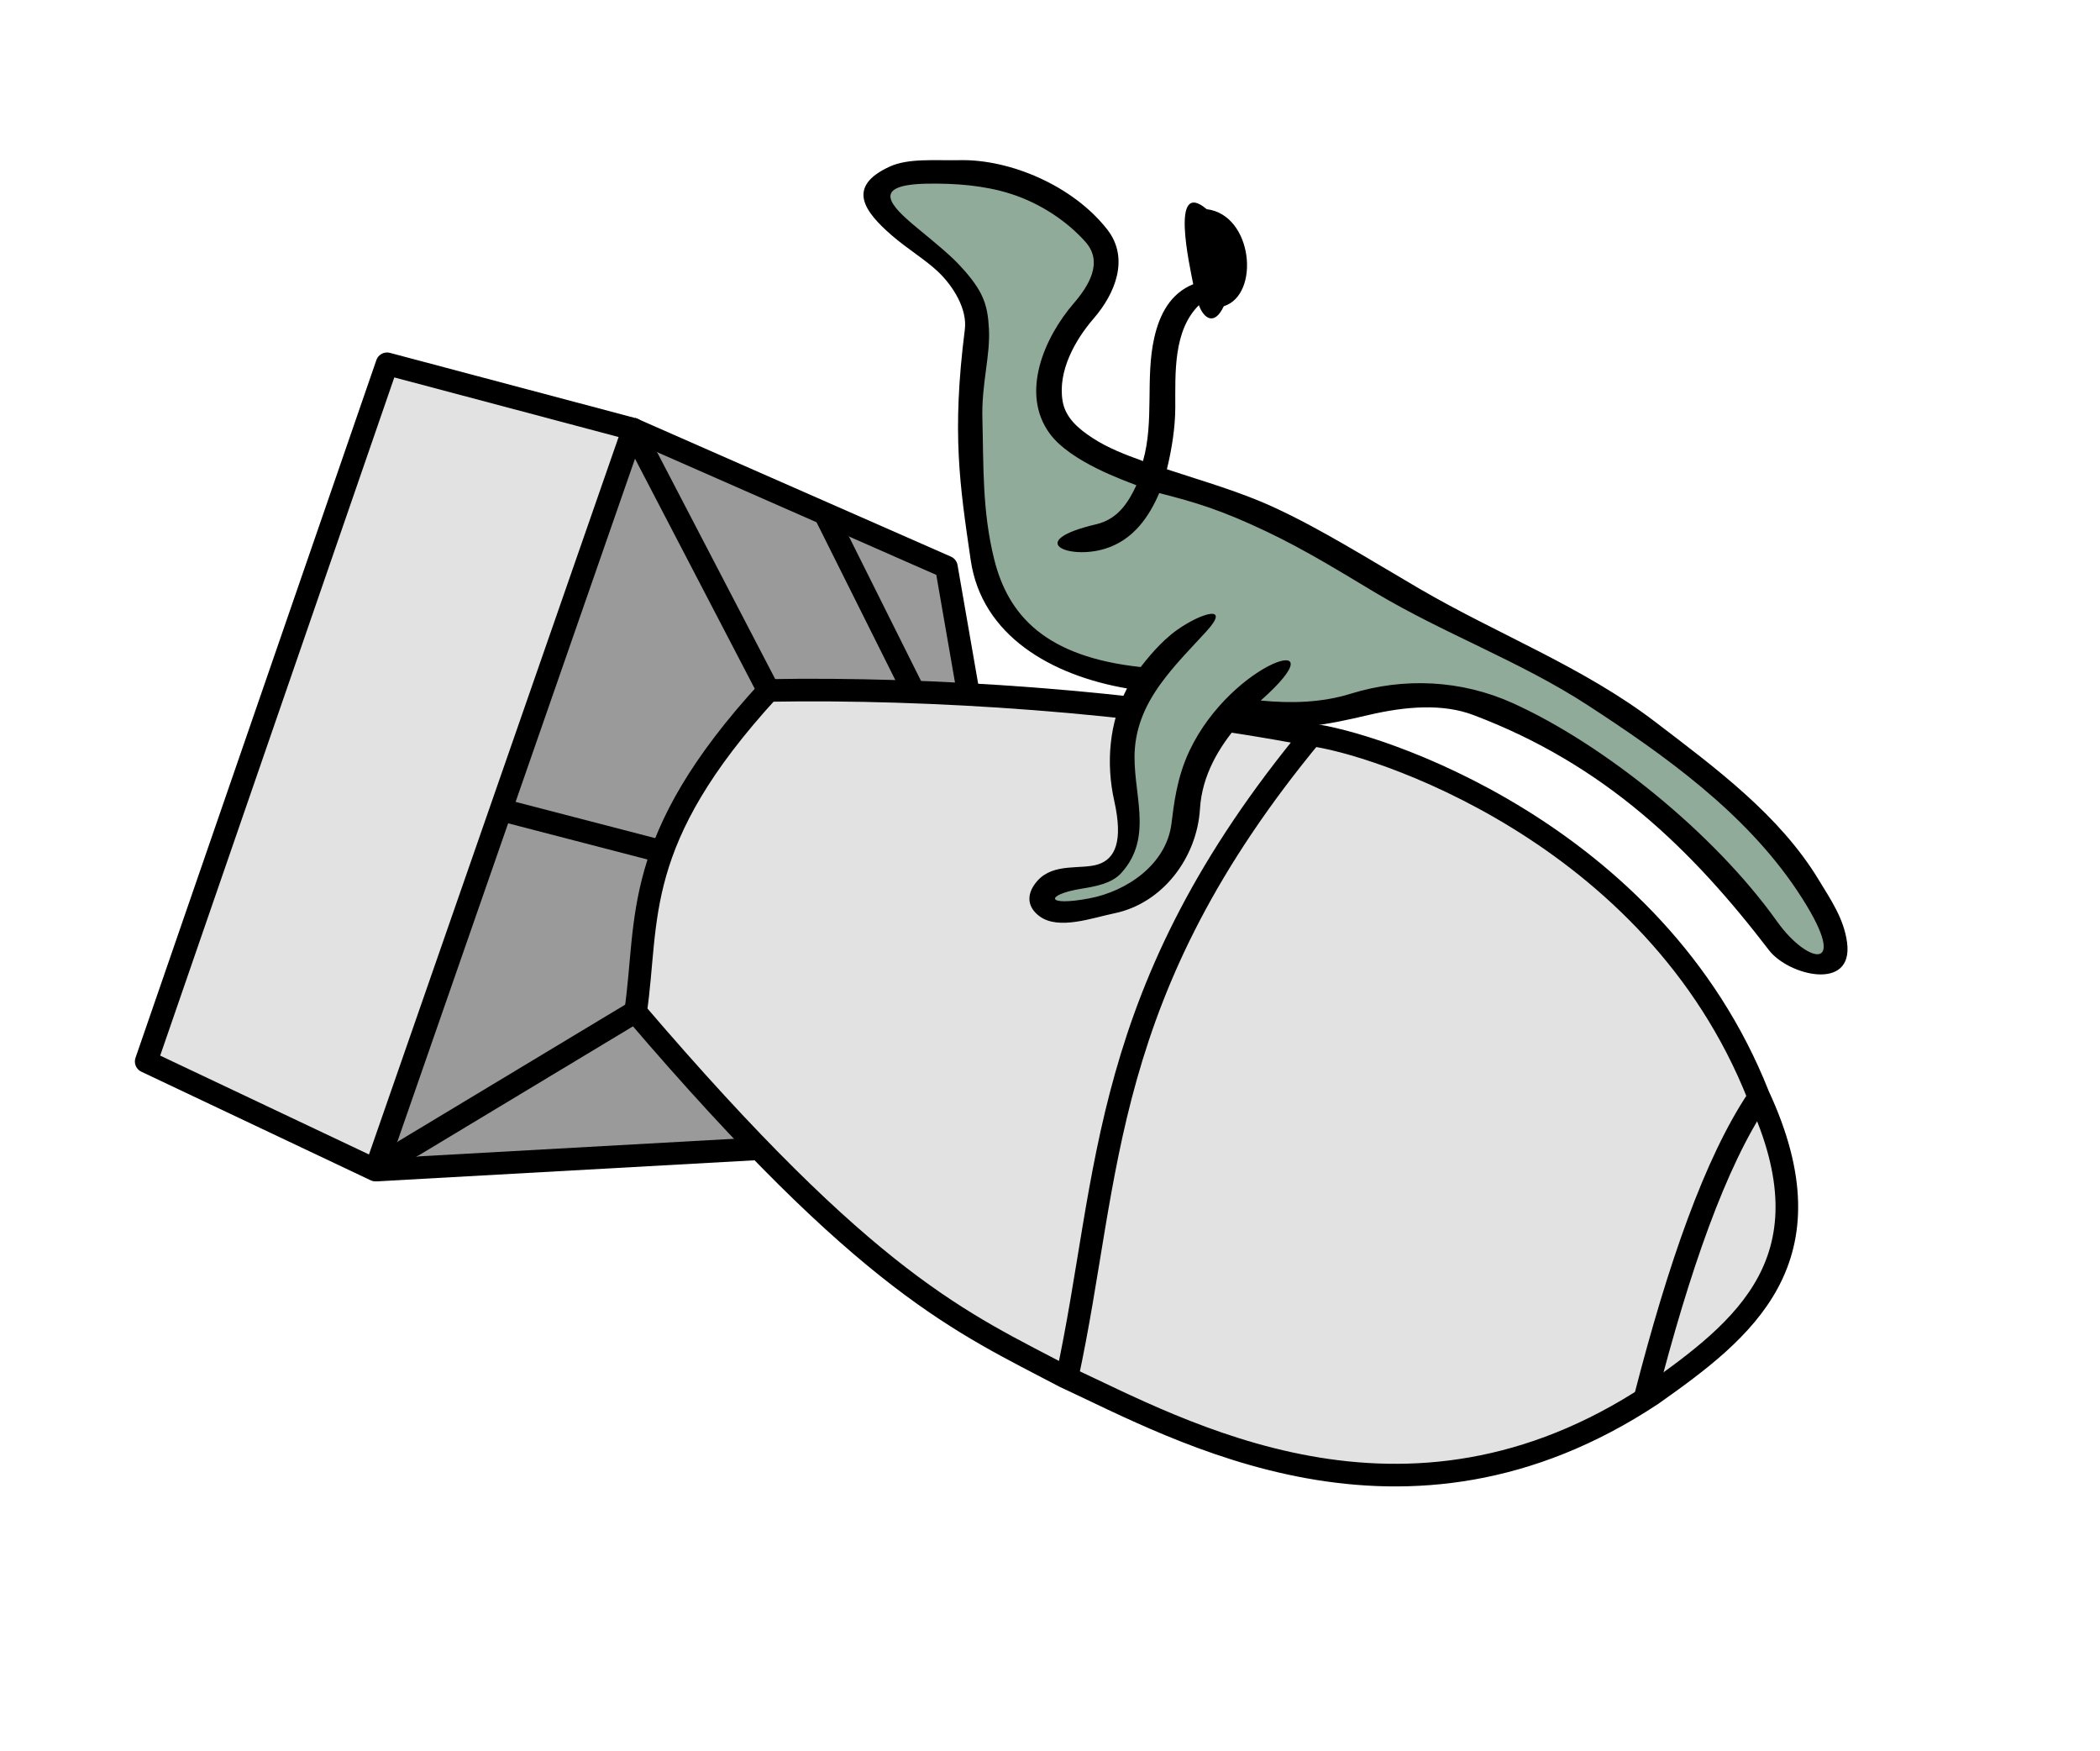
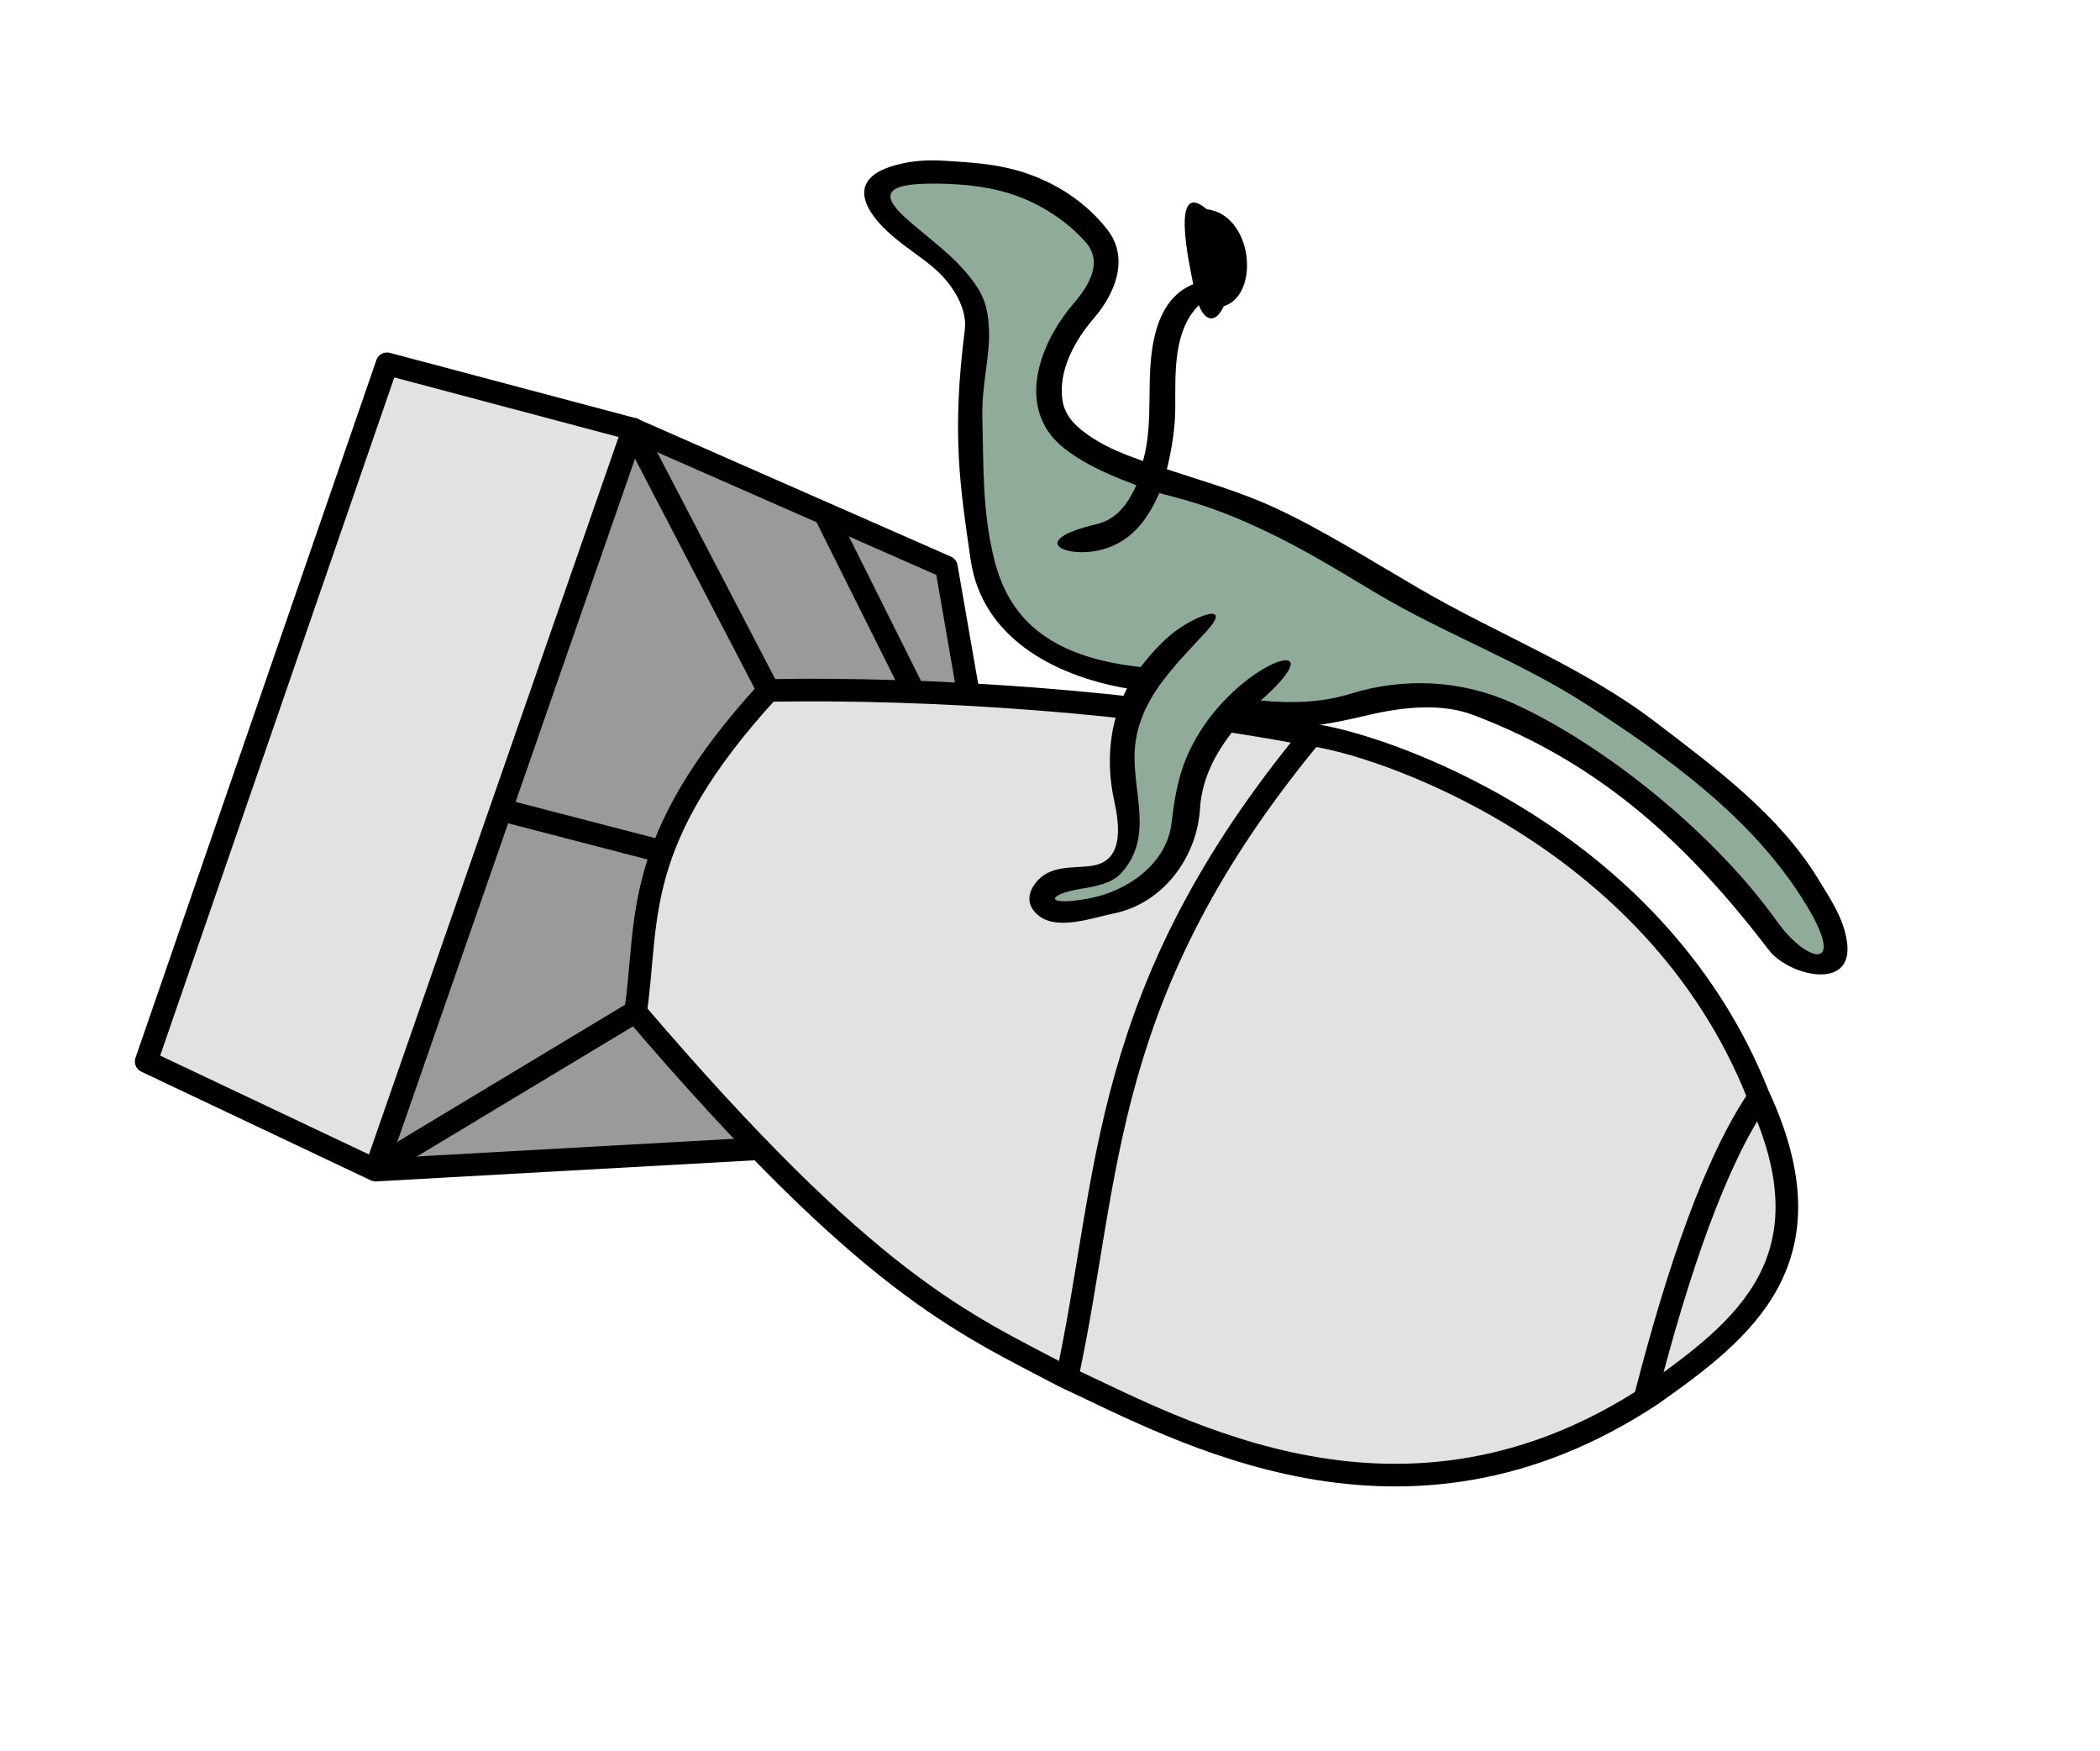
<svg xmlns="http://www.w3.org/2000/svg" width="6in" height="5in" id="svg2985" version="1.1" style="display:inline">
  <defs id="defs2987" />
  <g id="layer2" style="display:inline" transform="translate(-211.6181,-124.0045)">
    <g id="g3445">
      <path id="path3963" d="m 668.831,498.342 c 0,-0.134 0.292,-1.15 0.649,-2.257 0.357,-1.107 2.239,-7.392 4.183,-13.966 4.515,-15.275 10.097,-30.17 15.414,-41.135 3.116,-6.425 4.347,-8.37 4.794,-7.572 0.331,0.591 1.394,4.125 2.363,7.854 4.174,16.064 1.239,29.397 -9.176,41.695 -4.731,5.586 -18.227,16.974 -18.227,15.38 z" style="fill:#e2e2e2;fill-opacity:1;stroke:#e2e2e2;stroke-width:4.306;stroke-linecap:butt;stroke-linejoin:round;stroke-miterlimit:4;stroke-dasharray:none;stroke-opacity:1" />
      <path id="path3965" d="m 584.114,524.533 c -0.955,-0.138 -4.548,-0.601 -7.986,-1.03 -13.426,-1.673 -30.879,-6.968 -47.914,-14.536 -16.037,-7.125 -19.79,-9.017 -19.79,-9.979 0,-0.519 0.635,-4.025 1.412,-7.791 0.776,-3.766 2.033,-10.753 2.792,-15.527 8.161,-51.331 16.065,-77.343 32.071,-105.549 9.854,-17.364 26.492,-40.275 29.248,-40.275 5.058,0 22.273,6.066 35.512,12.514 34.701,16.9 61.059,42.128 76.414,73.137 l 4.417,8.92 -1.685,2.67 c -8.052,12.756 -17.378,36.918 -25.31,65.579 -2.681,9.688 -3.809,12.753 -5.036,13.691 -0.869,0.665 -5.643,3.223 -10.608,5.685 -12.705,6.3 -25.934,10.322 -40.152,12.21 -5.071,0.673 -19.474,0.846 -23.386,0.281 l 0,0 z" style="fill:#e2e2e2;fill-opacity:1;stroke:#e2e2e2;stroke-width:4.306;stroke-linecap:butt;stroke-linejoin:round;stroke-miterlimit:4;stroke-dasharray:none;stroke-opacity:1" />
      <path style="fill:#e2e2e2;fill-opacity:1;stroke:#e2e2e2;stroke-width:4.306;stroke-linecap:butt;stroke-linejoin:round;stroke-miterlimit:4;stroke-dasharray:none;stroke-opacity:1" d="m 212.438,192.457 -5.555,6.748 c -18.926,22.996 -24.825,37.004 -27.76,65.922 -0.941,9.273 -0.969,11.201 -0.18,12.15 15.329,18.454 46.529,50.545 60.576,62.309 14.329,11.999 22.972,17.888 40.273,27.434 5.347,2.95 9.928,5.155 10.178,4.9 0.43,-0.438 2.085,-9.345 7.893,-42.475 4.314,-24.608 8.578,-40.65 15.414,-57.982 8.042,-20.389 19.011,-39.648 33.838,-59.406 3.278,-4.369 5.723,-8.021 5.43,-8.117 -0.293,-0.096 -3.704,-0.739 -7.578,-1.43 l -7.045,-1.256 -32.238,-4.25 -8.084,-0.832 c -17.141,-1.761 -37.494,-2.856 -60.859,-3.277 l -24.303,-0.438 z" transform="translate(211.6181,124.0045)" id="path3967" />
    </g>
    <path style="fill:#e2e2e2;fill-opacity:1;stroke:#e2e2e2;stroke-width:4.306;stroke-linecap:butt;stroke-linejoin:round;stroke-miterlimit:4;stroke-dasharray:none;stroke-opacity:1" d="m 253.113,413.854 c -0.608,-0.327 65.35,-187.699 65.915,-188.699 0.224,-0.396 63.994,16.737 64.15,17.272 0.298,1.02 -69.003,200.937 -69.688,200.622 -18.525,-8.506 -39.504,-17.968 -60.378,-29.195 z" id="path3969" />
    <path style="fill:#9a9a9a;fill-opacity:1;stroke:#9a9a9a;stroke-width:4.306;stroke-linecap:butt;stroke-linejoin:round;stroke-miterlimit:4;stroke-dasharray:none;stroke-opacity:1" d="m 393.436,249.463 c -0.2,0.2 6.305,12.865 25.156,48.969 l 5.875,11.281 15.938,0 15.938,0 -10.531,-21.094 -10.562,-21.125 -20.781,-9.125 c -11.436,-5.019 -20.908,-9.03 -21.031,-8.906 z m -7.844,2.125 c -0.156,0.46 -7.419,21.28 -16.125,46.281 -8.706,25.001 -15.729,45.584 -15.594,45.719 0.135,0.135 8.498,2.371 18.562,4.969 10.064,2.598 18.322,4.67 18.375,4.625 0.053,-0.045 1.835,-3.457 3.969,-7.594 4.478,-8.684 9.434,-15.984 17.531,-25.875 l 5.75,-7 -16.094,-30.969 c -8.85,-17.04 -16.219,-30.616 -16.375,-30.156 z m 60.469,20.969 c -0.118,0.111 4.039,8.678 9.219,19.031 l 9.406,18.812 4.156,0 c 2.29,0 4.156,-0.06 4.156,-0.156 0,-1.266 -4.9,-27.9 -5.188,-28.188 -0.601,-0.601 -21.505,-9.732 -21.75,-9.5 z m -94.25,78.094 c -0.544,0.019 -28.881,79.697 -30.062,84.531 -0.187,0.764 58.653,-34.108 60.531,-35.875 0.313,-0.295 1.017,-5.039 1.562,-10.531 1.058,-10.643 2.43,-19.577 3.938,-25.312 l 0.938,-3.5 -18.094,-4.688 c -9.952,-2.563 -18.416,-4.639 -18.812,-4.625 z m 33.188,55.594 c -0.371,0 -55.759,33.257 -56.625,34 -0.3,0.257 1.106,0.36 3.125,0.219 4.703,-0.329 78.224,-4.375 79.5,-4.375 0.528,0 -5.029,-6.726 -12.344,-14.938 -7.314,-8.211 -13.473,-14.906 -13.656,-14.906 z" id="path3971" />
  </g>
  <g id="g3821" style="display:inline;opacity:1" transform="translate(-211.6181,-124.0045)">
    <g id="g3852" transform="translate(13.74839,-23.56868)">
      <path style="fill:none;stroke:#000000;stroke-width:6.201;stroke-linecap:butt;stroke-linejoin:round;stroke-miterlimit:4;stroke-dasharray:none;stroke-opacity:1" d="m 237.968,438.652 66.065,-191.319 67.541,17.937 -70.706,203.157 z" id="path3002" />
      <path style="fill:none;stroke:#000000;stroke-width:6.201;stroke-linecap:butt;stroke-linejoin:miter;stroke-miterlimit:4;stroke-dasharray:none;stroke-opacity:1" d="M 379.186,381.027 334.749,369.488" id="path3824" />
      <path style="fill:none;stroke:#000000;stroke-width:6.201;stroke-linecap:butt;stroke-linejoin:miter;stroke-miterlimit:4;stroke-dasharray:none;stroke-opacity:1" d="m 371.575,425.341 -70.952,42.718" id="path3826" />
      <path style="fill:none;stroke:#000000;stroke-width:6.201;stroke-linecap:butt;stroke-linejoin:miter;stroke-miterlimit:4;stroke-dasharray:none;stroke-opacity:1" d="m 405.129,462.622 -104.284,5.814" id="path3828" />
      <path style="fill:none;stroke:#000000;stroke-width:6.201;stroke-linecap:butt;stroke-linejoin:miter;stroke-miterlimit:4;stroke-dasharray:none;stroke-opacity:1" d="M 408.635,336.92 371.329,265.27" id="path3830" />
      <path style="fill:none;stroke:#000000;stroke-width:6.201;stroke-linecap:butt;stroke-linejoin:miter;stroke-miterlimit:4;stroke-dasharray:none;stroke-opacity:1" d="M 448.215,336.674 424.003,288.187" id="path3832" />
      <path style="fill:none;stroke:#000000;stroke-width:6.201;stroke-linecap:butt;stroke-linejoin:round;stroke-miterlimit:4;stroke-dasharray:none;stroke-opacity:1" d="M 463.517,337.94 457.452,303.049 370.856,264.989" id="path3834" />
      <path style="fill:none;stroke:#000000;stroke-width:6.201;stroke-linecap:butt;stroke-linejoin:miter;stroke-miterlimit:4;stroke-dasharray:none;stroke-opacity:1" d="m 408.654,336.903 c -37.893,41.277 -32.733,62.683 -36.456,88.189 64.067,74.928 89.488,85.122 117.701,99.993 31.607,14.621 93.109,49.905 161.101,4.861 25.211,-17.807 50.045,-37.02 29.165,-81.939 C 651.443,375.325 574.091,350.939 557.255,349.055 509.137,339.78 452.896,336.118 408.654,336.903 Z" id="path3836" />
      <path style="fill:none;stroke:#000000;stroke-width:6.201;stroke-linecap:butt;stroke-linejoin:miter;stroke-miterlimit:4;stroke-dasharray:none;stroke-opacity:1" d="m 557.949,348.708 c -58.828,70.918 -55.385,121.078 -67.357,176.377" id="path3838" />
      <path style="fill:none;stroke:#000000;stroke-width:6.201;stroke-linecap:butt;stroke-linejoin:miter;stroke-miterlimit:4;stroke-dasharray:none;stroke-opacity:1" d="m 680.164,448.701 c -11.825,17.54 -21.847,46.498 -30.901,81.592" id="path3840" />
    </g>
  </g>
  <g id="layer5" style="display:inline">
    <path style="opacity:1;fill:#90ab99;fill-opacity:1;stroke:#90ab99;stroke-width:7.2;stroke-miterlimit:4;stroke-dasharray:none;stroke-opacity:1" d="m 495.691,260.331 c -2.611,-1.37 -5.668,-4.734 -12.251,-13.48 -15.758,-20.935 -42.331,-42.343 -66.105,-53.254 -11.098,-5.094 -16.333,-6.259 -27.894,-6.211 -8.575,0.036 -12.363,0.61 -21.5,3.262 -3.013,0.874 -5.502,1.135 -12.668,1.328 l -8.918,0.24 3.246,-3.327 c 3.922,-4.02 5.309,-6.533 4.21,-7.631 -0.601,-0.601 -1.106,-0.63 -2.847,-0.161 -6.088,1.639 -16.079,10.153 -21.216,18.079 -5.114,7.89 -7.292,14.002 -8.506,23.869 -0.896,7.277 -2.57,10.779 -7.268,15.203 -3.922,3.693 -8.13,6.038 -13.125,7.315 -4.99,1.276 -10.185,1.804 -10.632,1.082 -0.496,-0.803 2.247,-1.828 7.5,-2.8 5.785,-1.071 8.034,-2.092 10.406,-4.726 4.641,-5.152 5.493,-10.116 4.038,-23.516 -0.779,-7.178 -0.829,-9.055 -0.317,-12.038 1.302,-7.592 4.755,-14.014 11.807,-21.961 2.075,-2.337 5.126,-5.775 6.781,-7.638 5.176,-5.828 3.731,-7.511 -3.454,-4.024 -3.083,1.497 -4.801,2.851 -9.24,7.286 l -5.452,5.448 -4.798,-0.809 c -9.807,-1.654 -18.548,-5.501 -24.028,-10.575 -9.611,-8.898 -12.791,-20.443 -13.825,-50.188 -0.276,-7.936 -0.162,-10.493 0.8,-18 2.588,-20.202 0.304,-25.567 -16.745,-39.321 -6.353,-5.125 -9.366,-8.359 -9.157,-9.827 0.4,-2.814 8.141,-3.965 19.364,-2.878 12.196,1.181 21.298,4.687 29.062,11.195 5.121,4.292 6.699,6.648 6.68,9.975 -0.018,3.274 -1.062,5.324 -5.668,11.127 -4.202,5.294 -8.134,12.983 -9.246,18.079 -2.795,12.808 2.545,21.034 18.449,28.418 2.484,1.153 5.362,2.371 6.396,2.705 l 1.879,0.608 -0.879,1.532 c -1.684,2.932 -5.512,6.662 -7.956,7.751 -1.333,0.594 -4.186,1.581 -6.339,2.193 -6.088,1.731 -7.928,3.876 -4.981,5.807 1.062,0.696 2.388,0.884 6.157,0.876 4.442,-0.01 5.064,-0.139 8.272,-1.714 4.09,-2.01 7.67,-5.486 10.334,-10.036 1.026,-1.753 1.938,-3.403 2.026,-3.666 0.416,-1.249 25.803,8.183 34.216,12.712 2.535,1.365 10.522,5.928 17.75,10.14 17.992,10.485 21.729,12.505 40.392,21.83 19.995,9.991 22.244,11.258 32.25,18.169 28.444,19.646 39.375,29.673 50.238,46.085 5.423,8.193 7.121,11.667 6.915,14.145 -0.129,1.551 -0.353,1.867 -1.403,1.98 -0.688,0.073 -1.925,-0.221 -2.75,-0.654 z" id="path4677" />
  </g>
  <g id="layer6" style="display:inline" transform="translate(-211.6181,-124.0045)">
-     <path style="display:inline;fill:#000000;fill-opacity:1;fill-rule:nonzero;stroke:none" clip-path="none" d="m 455.538,169.738 c -11.89,5.529 -6.814,12.304 0.682,18.812 4.218,3.662 9.224,6.66 12.706,9.973 4.127,3.927 8.048,10.189 7.33,15.855 -3.608,28.467 -1.371,42.721 1.607,63.18 3.024,20.771 22.139,31.654 42.877,35.229 -4.866,9.329 -5.817,20.464 -3.5,30.828 2.494,11.155 0.226,15.902 -4.408,17.405 -4.654,1.509 -12.176,-0.501 -16.642,4.489 -3.024,3.379 -3.086,7.087 0.598,9.781 5.232,3.826 14.48,0.391 20.42,-0.825 13.371,-2.737 22.713,-15.316 23.541,-28.619 0.573,-9.201 5.073,-16.854 10.891,-23.586 12.784,2.878 24.346,0.392 35.307,-2.179 10.444,-2.45 20.472,-3.146 28.76,-0.018 36.174,13.653 59.95,36.869 81.117,64.5 5.31,6.931 23.17,11.409 21.426,-2.061 -0.859,-6.632 -4.57,-11.923 -7.827,-17.299 -10.716,-17.687 -28.308,-30.637 -44.624,-43.117 -19.914,-15.232 -43.316,-24.092 -64.744,-36.59 -14.543,-8.482 -27.111,-16.433 -40.016,-22.372 -9.411,-4.331 -19.167,-7.064 -29.361,-10.437 1.376,-5.608 2.292,-11.526 2.305,-16.971 0.022,-9.409 -0.6,-21.01 6.469,-28.018 1.379,3.699 4.27,5.724 6.834,0.277 10.045,-3.132 8.03,-25.073 -4.68,-26.605 -10.092,-8.514 -4.728,15.253 -3.702,20.568 -6.189,2.505 -9.208,8.135 -10.689,14.69 -2.499,11.055 0.051,22.751 -3.092,33.809 -4.911,-1.785 -9.53,-3.524 -13.829,-6.324 -4.037,-2.629 -7.46,-5.637 -8.218,-10.125 -1.388,-8.217 3.438,-16.78 8.519,-22.643 5.906,-6.814 9.881,-16.522 3.74,-24.393 -9.393,-12.039 -26.672,-19.302 -40.415,-19.027 -6.924,0.139 -14.166,-0.614 -19.384,1.813 z m 53.828,20.623 c 4.962,5.608 0.797,12.131 -3.246,16.83 -8.049,9.353 -14.74,24.618 -6.555,35.738 5.756,7.82 20.832,12.955 23.748,14.135 -2.271,4.86 -5.147,9.321 -11.023,10.704 -19.823,4.663 -7.608,9.813 2.438,6.706 7.882,-2.437 12.147,-8.967 14.848,-15.258 9.968,2.534 16.979,4.631 29.384,10.52 10.853,5.152 20.506,11.183 30.137,16.922 18.816,11.211 39.581,18.752 57.91,30.66 21.224,13.789 43.183,29.477 57.446,50.764 15.46,23.075 3.167,20.665 -5.38,8.65 -17.333,-24.367 -47.799,-48.776 -72.601,-59.952 -14.069,-6.339 -29.808,-7.062 -44.326,-2.559 -8.085,2.508 -16.437,2.685 -24.73,1.885 22.792,-20.174 -7.775,-10.975 -19.501,13.684 -3.608,7.588 -4.344,15.123 -4.99,20.14 -1.423,11.058 -12.124,18.477 -22.594,20.439 -12.294,2.304 -11.809,-1.075 -2.271,-2.633 3.947,-0.644 8.427,-1.41 11.052,-4.279 9.303,-10.169 2.834,-22.477 3.791,-34.297 0.624,-7.705 4.145,-13.983 8.484,-19.528 3.559,-4.549 7.024,-7.999 11.129,-12.498 6.844,-7.5 -1.366,-5.102 -7.982,-0.435 -4.625,3.262 -8.512,8.257 -10.047,10.218 -26.075,-2.792 -36.334,-14.129 -40.175,-29.542 -3.306,-13.265 -2.895,-25.609 -3.238,-38.501 -0.261,-9.815 2.222,-17.258 1.791,-24.793 -0.178,-3.123 -0.495,-6.148 -2.137,-9.437 -1.337,-2.678 -3.732,-5.622 -6.191,-8.21 -2.742,-2.886 -7.292,-6.568 -11.456,-10.012 -7.474,-6.181 -12.724,-11.793 2.921,-12.054 7.507,-0.126 15.521,0.466 22.721,2.745 8.457,2.677 15.789,7.762 20.642,13.247 z" id="path3433" />
+     <path style="display:inline;fill:#000000;fill-opacity:1;fill-rule:nonzero;stroke:none" clip-path="none" d="m 456.333,169.561 c -12.534,3.854 -7.609,12.48 -0.114,18.989 4.218,3.662 9.224,6.66 12.706,9.973 4.127,3.927 8.048,10.189 7.33,15.855 -3.608,28.467 -1.371,42.721 1.607,63.18 3.024,20.771 22.139,31.654 42.877,35.229 -4.866,9.329 -5.817,20.464 -3.5,30.828 2.494,11.155 0.226,15.902 -4.408,17.405 -4.654,1.509 -12.176,-0.501 -16.642,4.489 -3.024,3.379 -3.086,7.087 0.598,9.781 5.232,3.826 14.48,0.391 20.42,-0.825 13.371,-2.737 22.713,-15.316 23.541,-28.619 0.573,-9.201 5.073,-16.854 10.891,-23.586 12.784,2.878 24.346,0.392 35.307,-2.179 10.444,-2.45 20.472,-3.146 28.76,-0.018 36.174,13.653 59.95,36.869 81.117,64.5 5.31,6.931 23.17,11.409 21.426,-2.061 -0.859,-6.632 -4.57,-11.923 -7.827,-17.299 -10.716,-17.687 -28.308,-30.637 -44.624,-43.117 -19.914,-15.232 -43.316,-24.092 -64.744,-36.59 -14.543,-8.482 -27.111,-16.433 -40.016,-22.372 -9.411,-4.331 -19.167,-7.064 -29.361,-10.437 1.376,-5.608 2.292,-11.526 2.305,-16.971 0.022,-9.409 -0.6,-21.01 6.469,-28.018 1.379,3.699 4.27,5.724 6.834,0.277 10.045,-3.132 8.03,-25.073 -4.68,-26.605 -10.092,-8.514 -4.728,15.253 -3.702,20.568 -6.189,2.505 -9.208,8.135 -10.689,14.69 -2.499,11.055 0.051,22.751 -3.092,33.809 -4.911,-1.785 -9.53,-3.524 -13.829,-6.324 -4.037,-2.629 -7.46,-5.637 -8.218,-10.125 -1.388,-8.217 3.438,-16.78 8.519,-22.643 5.906,-6.814 9.881,-16.522 3.74,-24.393 -5.893,-7.553 -14.103,-12.885 -23.385,-15.816 -5.513,-1.741 -11.805,-2.463 -17.118,-2.77 -4.44,-0.256 -10.895,-1.144 -18.5,1.194 z m 53.032,20.8 c 4.962,5.608 0.797,12.131 -3.246,16.83 -8.049,9.353 -14.74,24.618 -6.555,35.738 5.756,7.82 20.832,12.955 23.748,14.135 -2.271,4.86 -5.147,9.321 -11.023,10.704 -19.823,4.663 -7.608,9.813 2.438,6.706 7.882,-2.437 12.147,-8.967 14.848,-15.258 9.968,2.534 16.979,4.631 29.384,10.52 10.853,5.152 20.506,11.183 30.137,16.922 18.816,11.211 39.581,18.752 57.91,30.66 21.224,13.789 43.183,29.477 57.446,50.764 15.46,23.075 3.167,20.665 -5.38,8.65 -17.333,-24.367 -47.799,-48.776 -72.601,-59.952 -14.069,-6.339 -29.808,-7.062 -44.326,-2.559 -8.085,2.508 -16.437,2.685 -24.73,1.885 22.792,-20.174 -7.775,-10.975 -19.501,13.684 -3.608,7.588 -4.344,15.123 -4.99,20.14 -1.423,11.058 -12.124,18.477 -22.594,20.439 -12.294,2.304 -11.809,-1.075 -2.271,-2.633 3.947,-0.644 8.427,-1.41 11.052,-4.279 9.303,-10.169 2.834,-22.477 3.791,-34.297 0.624,-7.705 4.145,-13.983 8.484,-19.528 3.559,-4.549 7.024,-7.999 11.129,-12.498 6.844,-7.5 -1.366,-5.102 -7.982,-0.435 -4.625,3.262 -8.512,8.257 -10.047,10.218 -26.075,-2.792 -36.334,-14.129 -40.175,-29.542 -3.306,-13.265 -2.895,-25.609 -3.238,-38.501 -0.261,-9.815 2.222,-17.258 1.791,-24.793 -0.178,-3.123 -0.495,-6.148 -2.137,-9.437 -1.337,-2.678 -3.732,-5.622 -6.191,-8.21 -2.742,-2.886 -7.292,-6.568 -11.456,-10.012 -7.474,-6.181 -12.724,-11.793 2.921,-12.054 7.507,-0.126 15.521,0.466 22.721,2.745 8.457,2.677 15.789,7.762 20.642,13.247 z" id="path3433" />
  </g>
</svg>
